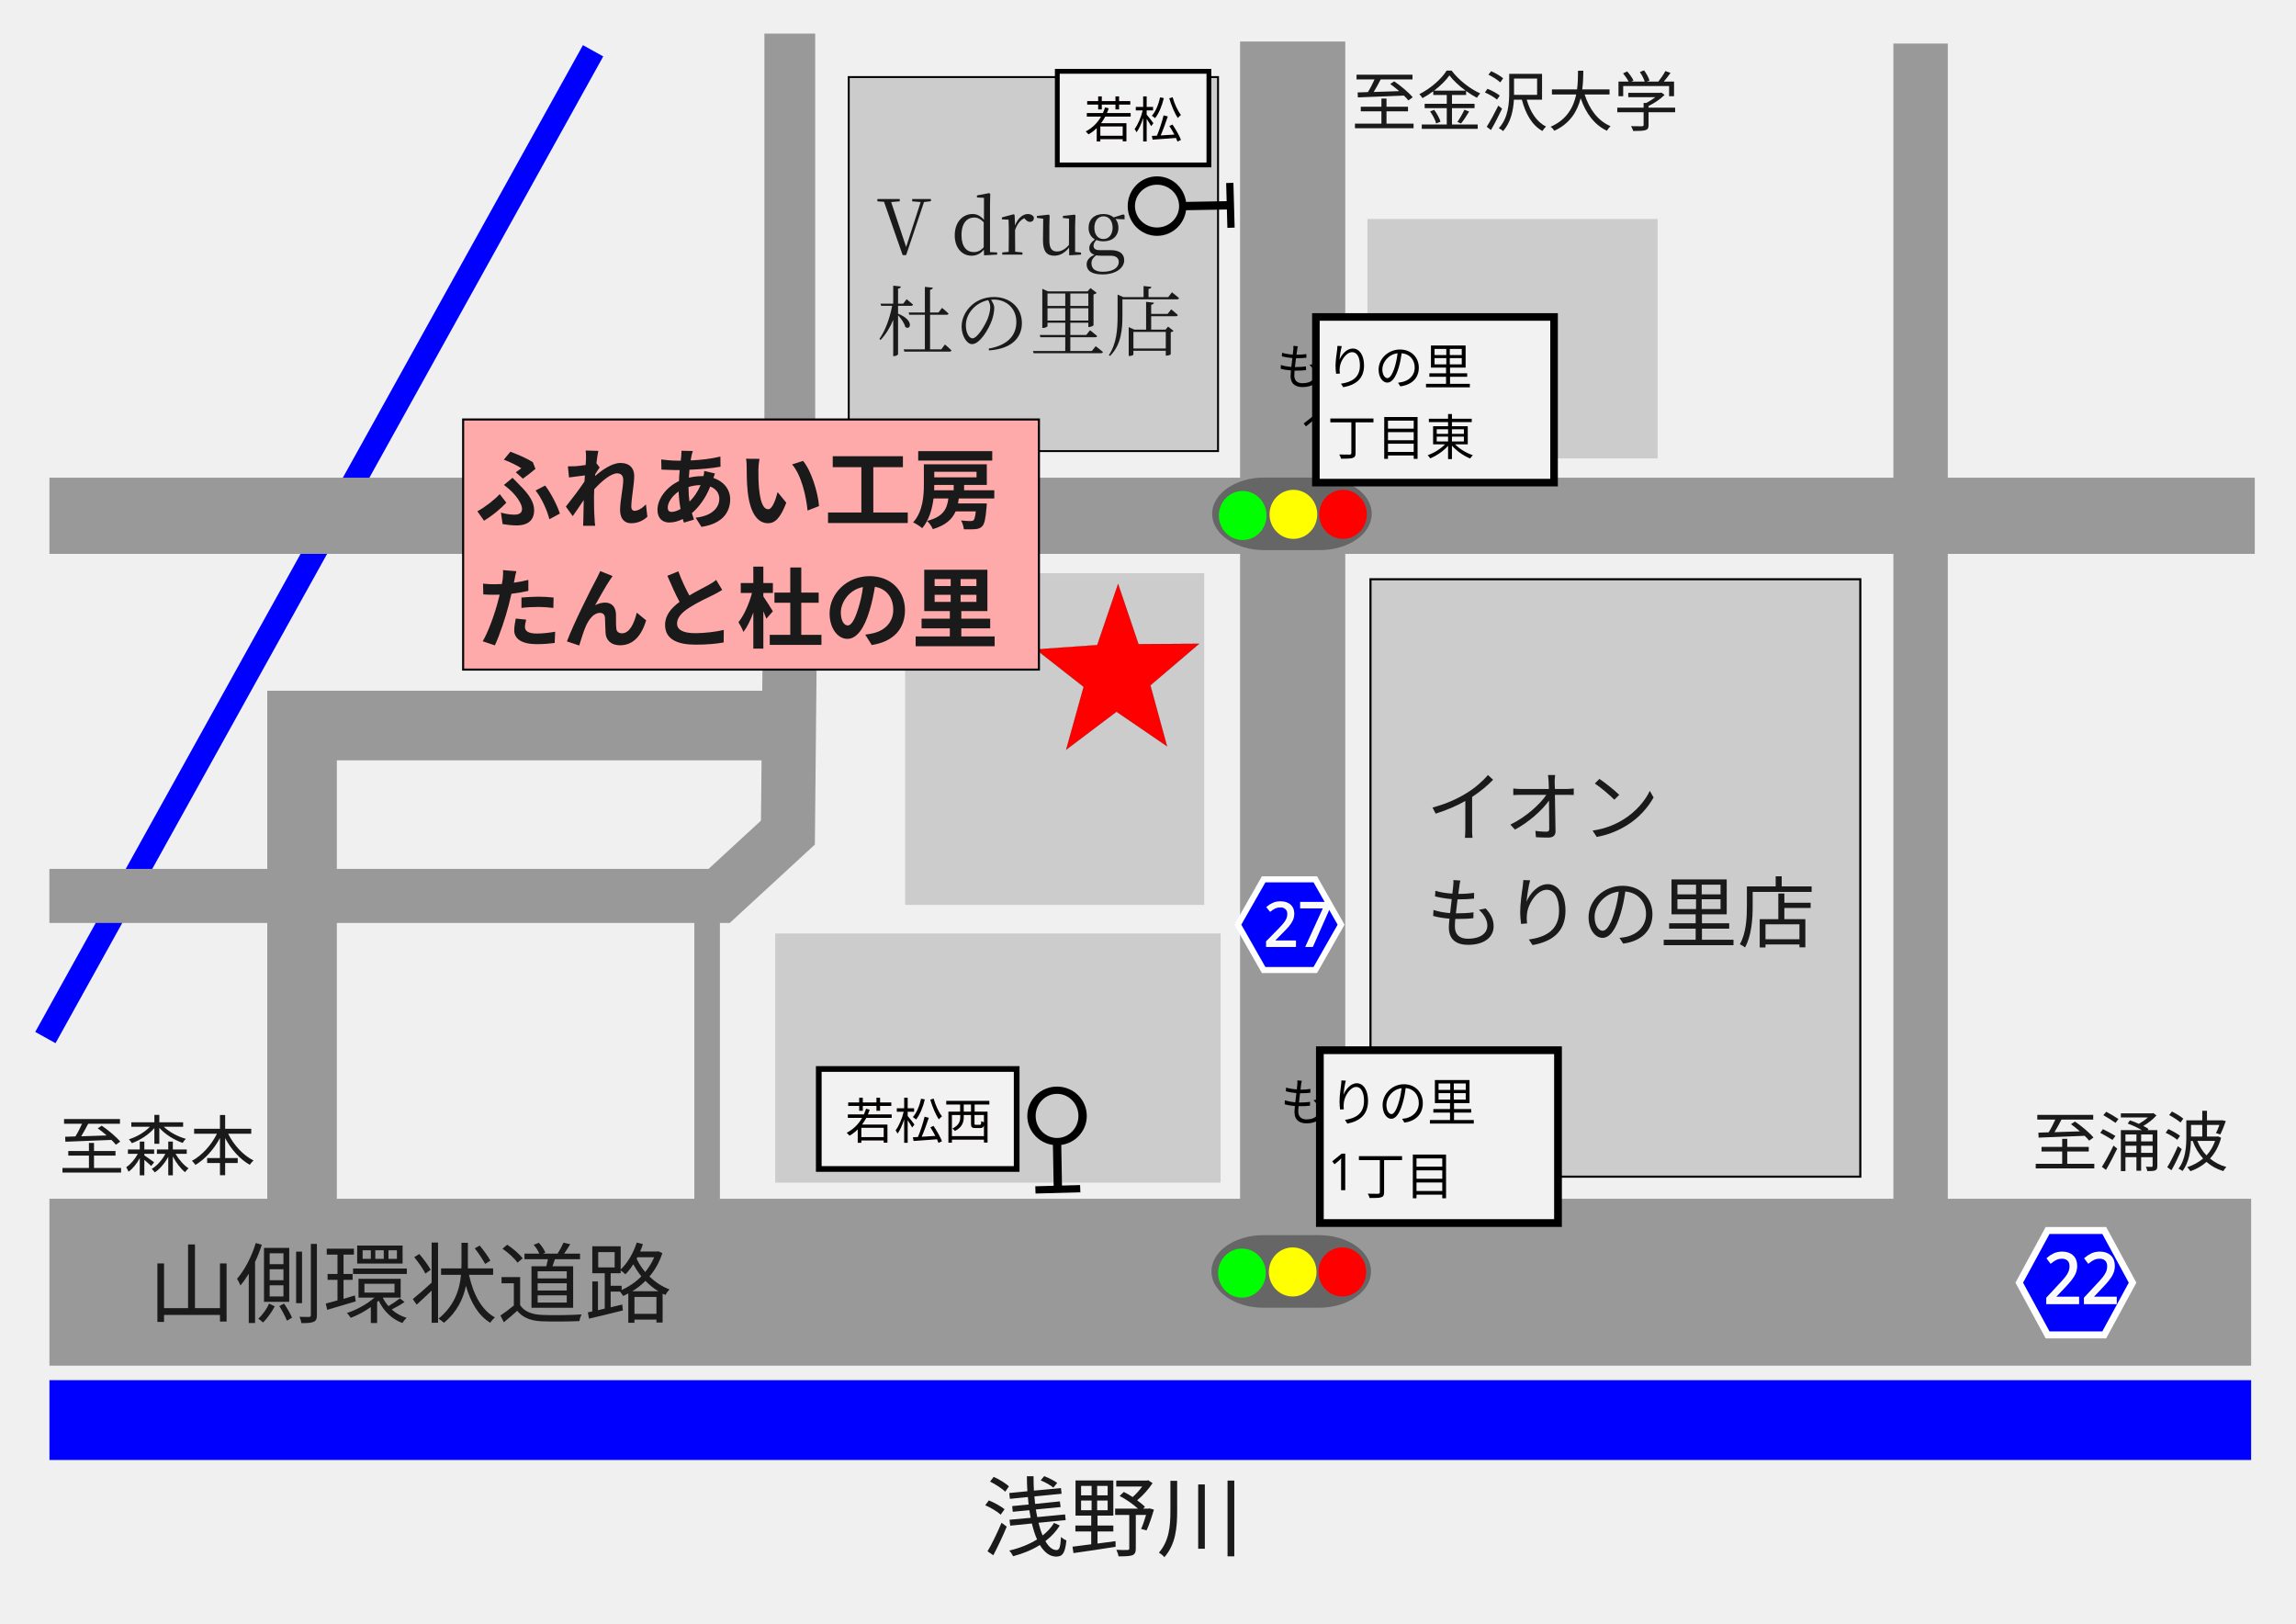
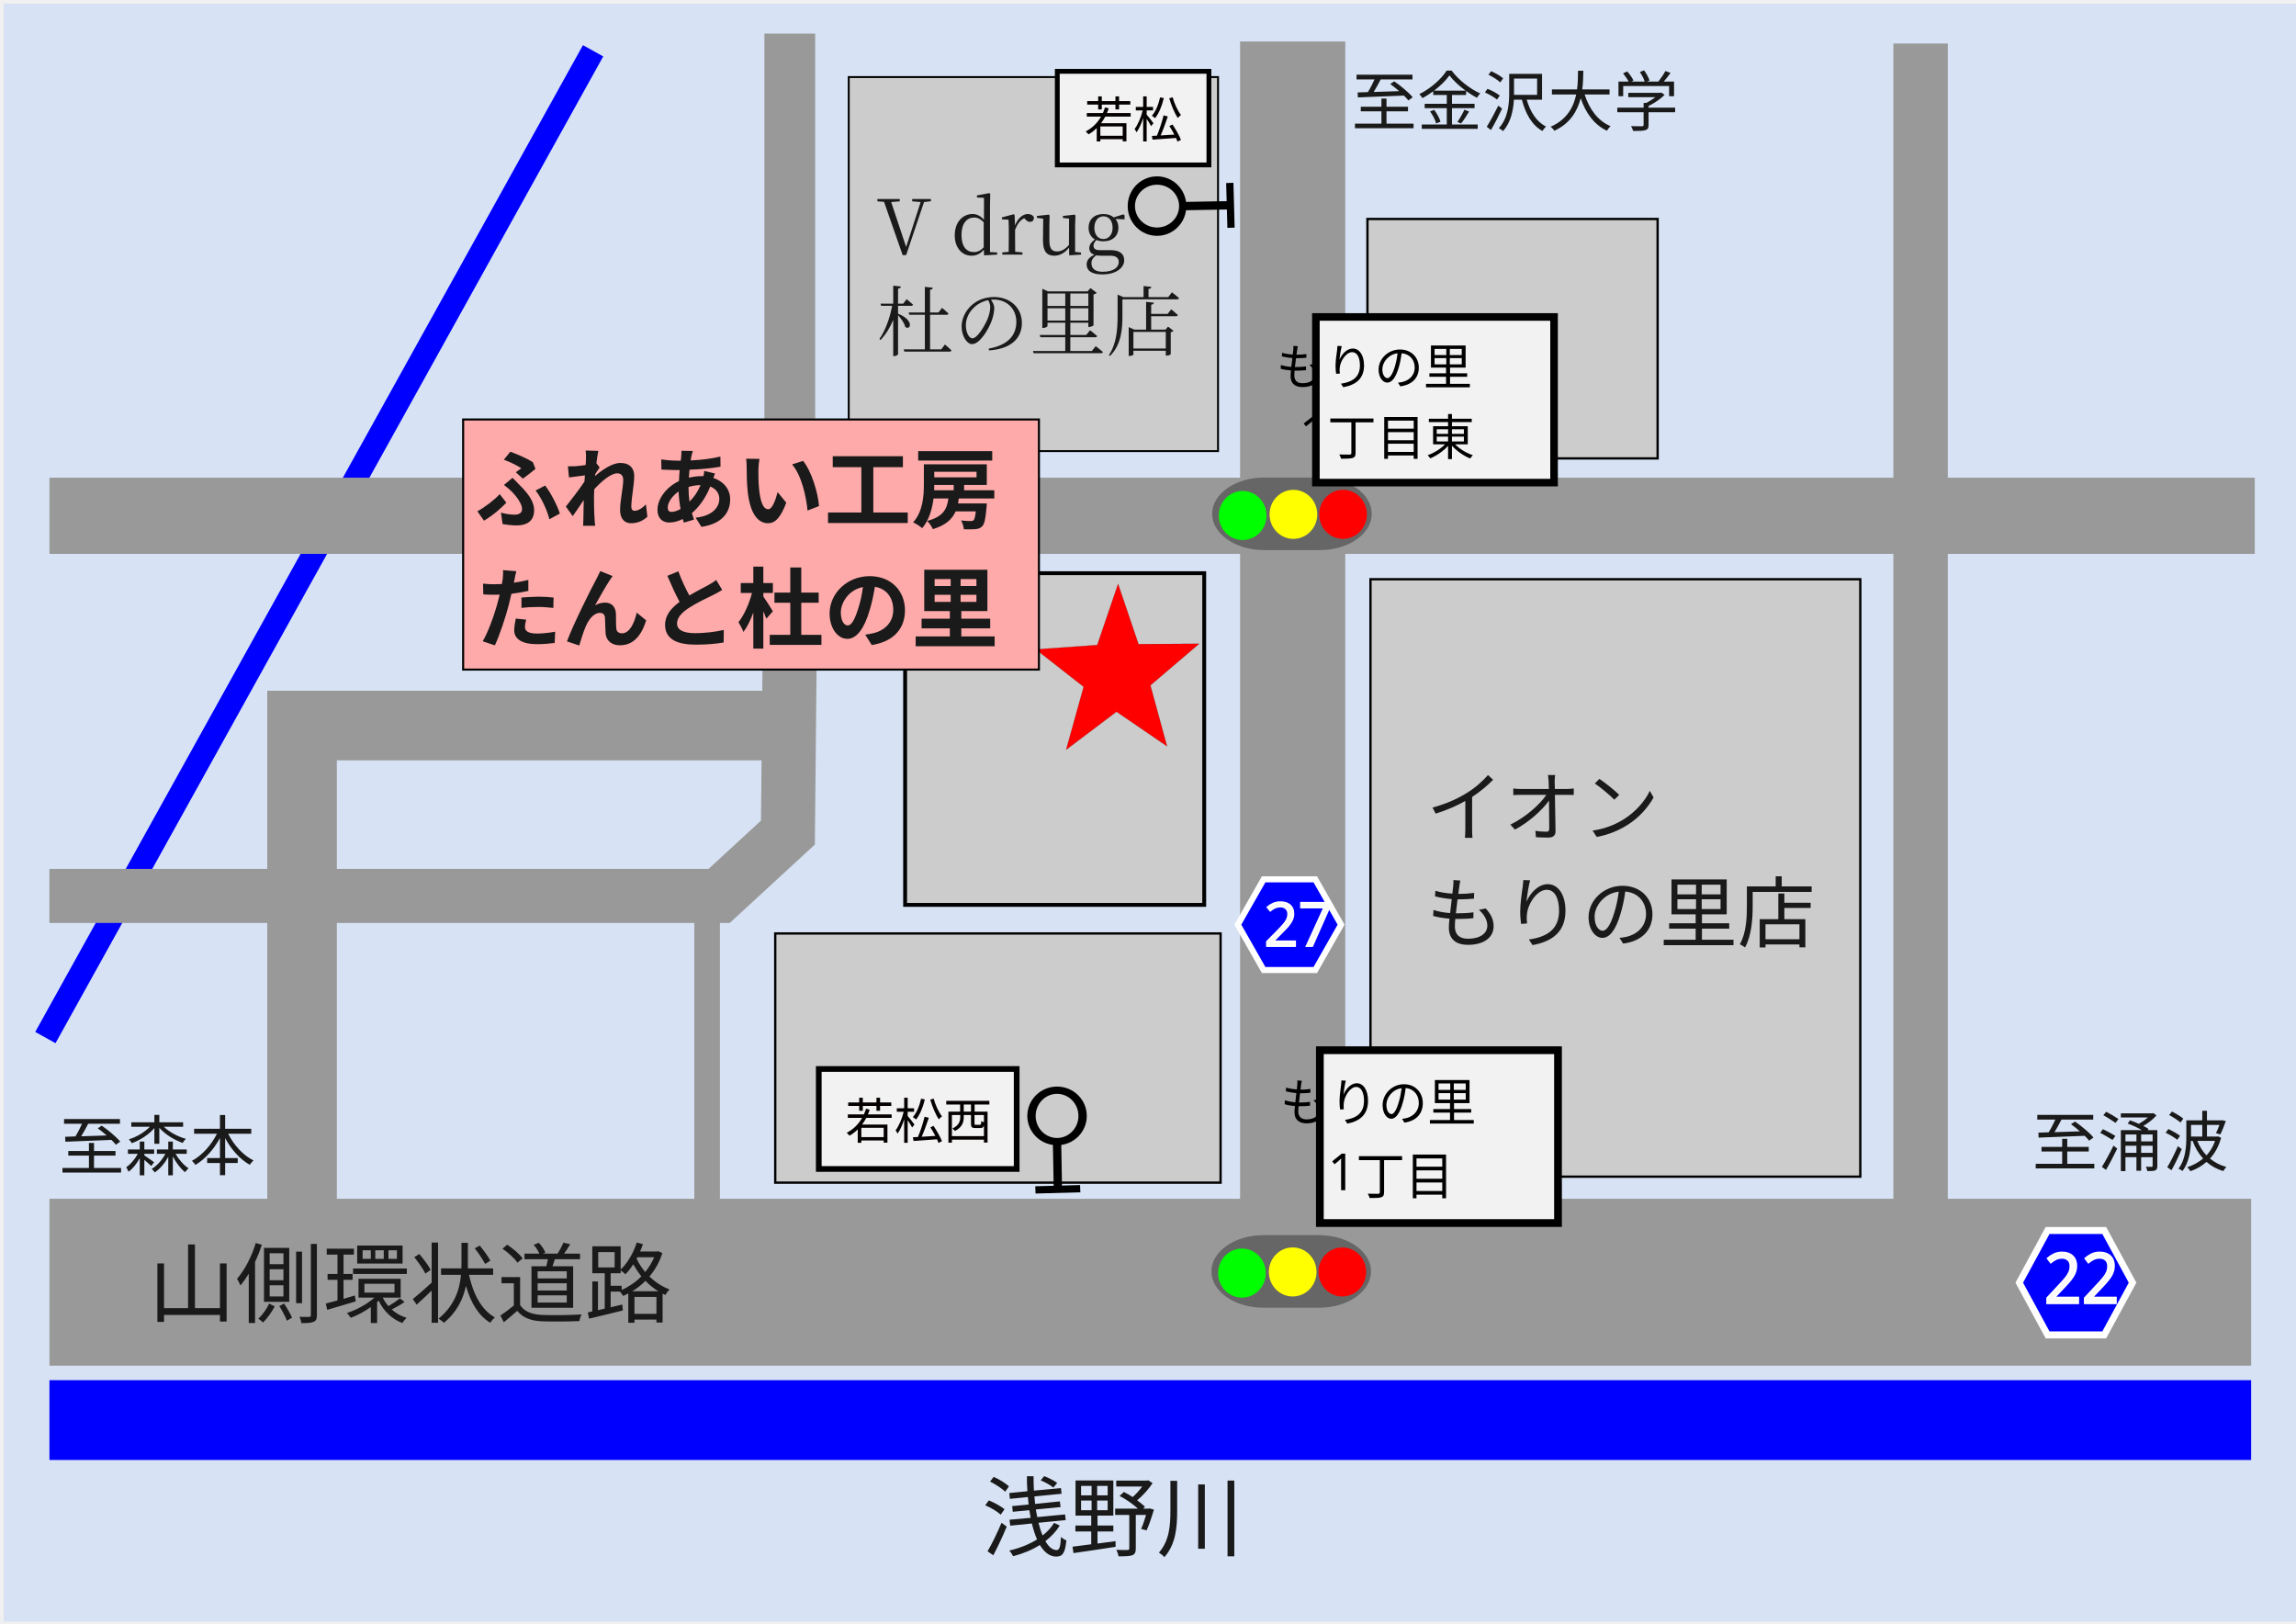
<svg xmlns="http://www.w3.org/2000/svg" width="297mm" height="210mm" viewBox="0 0 297 210" version="1.1" id="svg1">
  <defs id="defs1" />
  <g id="layer1">
+     <g id="layer2">
+       <rect style="fill:#d7e3f4;fill-opacity:1;stroke:none;stroke-width:3;stroke-dasharray:none;stroke-opacity:1" id="rect28" width="296.531" height="209.261" x="0.469" y="0.469" />
+     </g>
    <path style="fill:none;fill-opacity:1;stroke:#0000ff;stroke-width:3;stroke-dasharray:none;stroke-opacity:1" d="M 76.719,6.569 5.87,134.19" id="path27" />
    <text xml:space="preserve" style="font-style:normal;font-variant:normal;font-weight:normal;font-stretch:normal;font-size:11.289px;font-family:'Bitstream Vera Serif';-inkscape-font-specification:'Bitstream Vera Serif';writing-mode:lr-tb;direction:ltr;fill:#1a1a1a;stroke-width:0.265" x="127.022" y="200.4" id="text9">
      <tspan style="font-style:normal;font-variant:normal;font-weight:normal;font-stretch:normal;font-family:'Bitstream Vera Serif';-inkscape-font-specification:'Bitstream Vera Serif';writing-mode:lr-tb;fill:#1a1a1a;stroke-width:0.265" x="127.022" y="200.4" id="tspan12">浅野川</tspan>
    </text>
    <rect style="fill:#0000ff;stroke-width:0.298" id="rect1" width="10.322" height="284.801" x="-188.825" y="6.395" transform="rotate(-90)" />
    <rect style="fill:#999999;stroke-width:0.318" id="rect2" width="21.583" height="284.801" x="-176.626" y="6.395" transform="rotate(-90)" />
    <rect style="fill:#999999;stroke-width:0.285" id="rect3" width="150.142" height="13.607" x="-155.512" y="160.41" transform="rotate(-90)" />
    <text xml:space="preserve" style="font-style:normal;font-variant:normal;font-weight:normal;font-stretch:normal;font-size:11.289px;font-family:'Bitstream Vera Serif';-inkscape-font-specification:'Bitstream Vera Serif';writing-mode:lr-tb;direction:ltr;fill:#1a1a1a;stroke-width:0.265" x="19.173" y="170.202" id="text10">
      <tspan id="tspan10" style="font-style:normal;font-variant:normal;font-weight:normal;font-stretch:normal;font-family:'Bitstream Vera Serif';-inkscape-font-specification:'Bitstream Vera Serif';stroke-width:0.265" x="19.173" y="170.202">山側環状道路</tspan>
    </text>
-     <rect style="fill:#cccccc;fill-opacity:1;stroke:none;stroke-width:7;stroke-dasharray:none;stroke-opacity:1" id="rect15" width="37.536" height="30.967" x="176.886" y="28.321" />
+     <rect style="fill:#cccccc;fill-opacity:1;stroke:#000000;stroke-width:0.3;stroke-dasharray:none;stroke-opacity:1" id="rect15" width="37.536" height="30.967" x="176.886" y="28.321" />
    <rect style="fill:#999999;stroke-width:0.294" id="rect13" width="9.853" height="285.27" x="-71.636" y="6.395" transform="rotate(-90)" />
    <g id="g21" transform="rotate(-90,105.1769,105.7003)" />
    <rect style="fill:#cccccc;stroke:#000000;stroke-width:0.251;stroke-dasharray:none;stroke-opacity:1" id="rect6" width="48.376" height="47.771" x="-58.343" y="109.788" transform="rotate(-90)" />
    <g id="g13" transform="matrix(0.2328042,0,0,0.1626016,144.0329,121.8316)">
      <g id="g12">
        <rect style="fill:#666666;stroke-width:0.374" id="rect9" width="88.678" height="57.711" x="54.427" y="233.19" ry="28.855" />
      </g>
      <ellipse style="fill:#00ff00;stroke-width:0.626" id="path11-3" cx="71.39" cy="263.368" rx="13.248" ry="19.508" />
      <ellipse style="fill:#ffff00;stroke-width:0.626" id="path11" cx="99.576" cy="262.451" rx="13.248" ry="19.508" />
      <ellipse style="fill:#ff0000;stroke-width:0.626" id="use12" cx="127.153" cy="262.451" rx="13.248" ry="19.508" />
    </g>
    <g id="g5" transform="matrix(0.2839637,0,0,0.3021338,200.4487,93.17199)">
      <path style="fill:#0000ff;stroke:#ffffff;stroke-width:3;stroke-dasharray:none;stroke-opacity:1" id="path2" d="m 265.564,240.697 -12.903,22.348 h -25.806 l -12.903,-22.348 12.903,-22.348 h 25.806 z" />
      <text xml:space="preserve" style="font-size:29.986px;font-family:'Fira Sans';-inkscape-font-specification:'Fira Sans';writing-mode:lr-tb;direction:ltr;fill:#f9f9f9;stroke:#ffffff;stroke-width:0.8;stroke-dasharray:none;stroke-opacity:1" x="225.213" y="249.491" id="text2">
        <tspan style="font-size:29.986px;stroke-width:0.8;stroke-dasharray:none" x="225.213" y="249.491" id="tspan3">22</tspan>
      </text>
    </g>
    <text xml:space="preserve" style="font-size:6.35px;font-family:'Fira Sans';-inkscape-font-specification:'Fira Sans';writing-mode:lr-tb;direction:ltr;white-space:pre;inline-size:22.758;display:inline;fill:#1a1a0b;fill-opacity:1;stroke:#ffffff;stroke-width:0.8;stroke-dasharray:none;stroke-opacity:1" x="158.588" y="208.322" id="text11" transform="rotate(-90,104.6478,106.2295)" />
-     <rect style="fill:#cccccc;stroke:#000000;stroke-width:0.273;stroke-dasharray:none;stroke-opacity:1" id="rect4" width="77.27" height="63.362" x="-152.184" y="177.279" transform="rotate(-90)" />
+     <rect style="fill:#cccccc;stroke:#000000;stroke-width:0.3;stroke-dasharray:none;stroke-opacity:1" id="rect4" width="77.27" height="63.362" x="-152.184" y="177.279" transform="rotate(-90)" />
    <text xml:space="preserve" style="font-style:normal;font-variant:normal;font-weight:normal;font-stretch:normal;font-size:9.682px;font-family:'Bitstream Vera Serif';-inkscape-font-specification:'Bitstream Vera Serif';writing-mode:lr-tb;direction:ltr;white-space:pre;inline-size:63.174;display:inline;fill:#1a1a1a;stroke-width:0.265" x="79.744" y="175.935" id="text4" transform="matrix(1.040863,0,0,1.031262,101.4403,-73.38094)">
      <tspan x="79.744" y="175.935" id="tspan2">イオン
</tspan>
      <tspan x="79.744" y="189.201" id="tspan5">もりの里店</tspan>
    </text>
    <text xml:space="preserve" style="font-style:normal;font-variant:normal;font-weight:normal;font-stretch:normal;font-size:8.467px;font-family:'Bitstream Vera Serif';-inkscape-font-specification:'Bitstream Vera Serif';writing-mode:lr-tb;direction:ltr;fill:#1a1a1a;stroke-width:0.265" x="174.822" y="16.254" id="text14">
      <tspan id="tspan14" style="font-style:normal;font-variant:normal;font-weight:normal;font-stretch:normal;font-size:8.467px;font-family:'Bitstream Vera Serif';-inkscape-font-specification:'Bitstream Vera Serif';fill:#1a1a1a;stroke-width:0.265" x="174.822" y="16.254">至金沢大学</tspan>
    </text>
-     <rect style="fill:#cccccc;fill-opacity:1;stroke-width:0.463" id="rect10" width="38.692" height="42.901" x="117.081" y="74.133" />
+     <rect style="fill:#cccccc;fill-opacity:1;stroke-width:0.5;stroke:#000000;stroke-opacity:1;stroke-dasharray:none" id="rect10" width="38.692" height="42.901" x="117.081" y="74.133" />
    <text xml:space="preserve" style="font-style:normal;font-variant:normal;font-weight:normal;font-stretch:normal;font-size:9.878px;font-family:'Noto Serif CJK JP';-inkscape-font-specification:'Noto Serif CJK JP';writing-mode:lr-tb;direction:ltr;fill:#1a1a1a;stroke-width:0.265" x="113.448" y="32.926" id="text6">
      <tspan id="tspan6" style="font-style:normal;font-variant:normal;font-weight:normal;font-stretch:normal;font-family:'Noto Serif CJK JP';-inkscape-font-specification:'Noto Serif CJK JP';stroke-width:0.265" x="113.448" y="32.926">V drug</tspan>
      <tspan style="font-style:normal;font-variant:normal;font-weight:normal;font-stretch:normal;font-family:'Noto Serif CJK JP';-inkscape-font-specification:'Noto Serif CJK JP';stroke-width:0.265" x="113.448" y="45.274" id="tspan9">杜の里店</tspan>
    </text>
    <g id="g13-1" transform="matrix(0.2328042,0,0,0.1626016,144.1265,23.84759)">
      <g id="g12-2">
        <rect style="fill:#666666;stroke-width:0.374" id="rect9-7" width="88.678" height="57.711" x="54.427" y="233.19" ry="28.855" />
      </g>
      <ellipse style="fill:#00ff00;stroke-width:0.626" id="path11-3-0" cx="71.39" cy="263.368" rx="13.248" ry="19.508" />
      <ellipse style="fill:#ffff00;stroke-width:0.626" id="path11-9" cx="99.576" cy="262.451" rx="13.248" ry="19.508" />
      <ellipse style="fill:#ff0000;stroke-width:0.626" id="use12-3" cx="127.153" cy="262.451" rx="13.248" ry="19.508" />
    </g>
    <g id="g26">
      <rect style="fill:#f2f2f2;stroke:#000000;stroke-width:0.98;stroke-dasharray:none;stroke-opacity:1" id="rect7-5" width="30.809" height="21.425" x="170.217" y="40.993" ry="0" rx="0" />
      <text xml:space="preserve" style="font-size:6.35px;font-family:'Fira Sans';-inkscape-font-specification:'Fira Sans';text-align:center;writing-mode:lr-tb;direction:ltr;text-anchor:middle;fill:#000000;fill-opacity:1;stroke:#000000;stroke-width:0;stroke-dasharray:none;stroke-opacity:1" x="185.197" y="49.769" id="text16-6">
        <tspan style="fill:#000000;fill-opacity:1;stroke:#000000;stroke-width:0;stroke-dasharray:none;stroke-opacity:1" x="185.197" y="49.769" id="tspan18-2">もりの里</tspan>
        <tspan style="fill:#000000;fill-opacity:1;stroke:#000000;stroke-width:0;stroke-dasharray:none;stroke-opacity:1" x="185.197" y="58.347" id="tspan19-9">1丁目東</tspan>
      </text>
    </g>
    <g id="g18" transform="translate(21.53355,-2.525889)">
      <g id="g6-9" transform="matrix(0,-0.7104633,0.6183134,0,68.85734,73.1831)">
        <ellipse style="fill:none;stroke:#000000;stroke-width:1.518;stroke-dasharray:none;stroke-opacity:1" id="path15-7-3" cx="61.934" cy="95.869" rx="4.655" ry="5.375" />
        <path style="fill:none;stroke:#000000;stroke-width:1.518;stroke-dasharray:none;stroke-opacity:1" d="m 61.934,101.495 c 0.152,9.669 0.152,9.669 0.152,9.669" id="path16-5-6" />
        <path style="fill:none;stroke:#000000;stroke-width:1.518;stroke-dasharray:none;stroke-opacity:1" d="m 57.995,111.347 c 8.159,-0.256 8.159,-0.256 8.159,-0.256 v 0" id="path17-9-0" />
      </g>
      <g id="g24" transform="translate(-52.54932,-169.6393)">
        <rect style="fill:#f2f2f2;fill-opacity:1;stroke:#000000;stroke-width:0.624;stroke-dasharray:none;stroke-opacity:1" id="rect22-7" width="19.613" height="12.106" x="167.783" y="181.39" />
        <text xml:space="preserve" style="font-size:6.35px;font-family:'Fira Sans';-inkscape-font-specification:'Fira Sans';writing-mode:lr-tb;direction:ltr;fill:#040000;fill-opacity:1;stroke:#000000;stroke-width:0;stroke-dasharray:none;stroke-opacity:1" x="171.256" y="189.964" id="text22-9">
          <tspan id="tspan22-2" style="fill:#040000;fill-opacity:1;stroke:#000000;stroke-width:0;stroke-dasharray:none;stroke-opacity:1" x="171.256" y="189.964">若松</tspan>
        </text>
      </g>
    </g>
    <g id="g27">
      <rect style="fill:#f2f2f2;stroke:#000000;stroke-width:1.001;stroke-dasharray:none;stroke-opacity:1" id="rect7" width="30.805" height="22.352" x="170.732" y="135.828" ry="0" rx="0" />
      <text xml:space="preserve" style="font-size:6.485px;font-family:'Fira Sans';-inkscape-font-specification:'Fira Sans';text-align:center;writing-mode:lr-tb;direction:ltr;text-anchor:middle;fill:#000000;fill-opacity:1;stroke:#000000;stroke-width:0;stroke-dasharray:none;stroke-opacity:1" x="189.696" y="141.937" id="text16" transform="scale(0.9789842,1.021467)">
        <tspan style="fill:#000000;fill-opacity:1;stroke:#000000;stroke-width:0;stroke-dasharray:none;stroke-opacity:1" x="189.696" y="141.937" id="tspan18">もりの里</tspan>
        <tspan style="fill:#000000;fill-opacity:1;stroke:#000000;stroke-width:0;stroke-dasharray:none;stroke-opacity:1" x="189.696" y="150.697" id="tspan19">1丁目</tspan>
      </text>
    </g>
    <g id="g25" transform="translate(0.5291667)">
      <g id="g22" transform="translate(21.11374,2.345972)">
        <path style="fill:#0000ff;stroke:#ffffff;stroke-width:3;stroke-dasharray:none;stroke-opacity:1" id="path2-9" d="m 265.564,240.697 -12.903,22.348 h -25.806 l -12.903,-22.348 12.903,-22.348 h 25.806 z" transform="matrix(0.2586993,0,0,0.2624864,83.13086,54.06625)" />
      </g>
      <text xml:space="preserve" style="font-size:7.814px;font-family:'Fira Sans';-inkscape-font-specification:'Fira Sans';writing-mode:lr-tb;direction:ltr;fill:#f9f9f9;stroke:#ffffff;stroke-width:0.208;stroke-dasharray:none;stroke-opacity:1" x="164.165" y="121.484" id="text2-2" transform="scale(0.9927599,1.007293)">
        <tspan style="font-size:7.814px;stroke-width:0.208;stroke-dasharray:none" x="164.165" y="121.484" id="tspan3-2">27</tspan>
      </text>
    </g>
    <path style="fill:#ff0000;stroke:#000000;stroke-width:0.1" id="path1" d="m 205.537,140.267 -46.556,-29.822 -44.32,32.018 13.976,-53.493 L 84.49,56.713 139.684,53.474 156.72,1.52 176.856,53.012 231.531,53.16 188.782,88.222 Z" transform="matrix(0.04899067,-0.1447965,0.135022,0.04570148,126.1102,106.6113)" />
-     <rect style="fill:#cccccc;fill-opacity:1;stroke-width:0.353" id="rect8" width="57.607" height="32.229" x="100.282" y="120.728" />
+     <rect style="fill:#cccccc;fill-opacity:1;stroke-width:0.3;stroke:#000000;stroke-opacity:1;stroke-dasharray:none" id="rect8" width="57.607" height="32.229" x="100.282" y="120.728" />
    <g id="g8" transform="translate(15.48341)">
      <g id="g23" transform="translate(-72.71936,-58.20566)">
        <rect style="fill:#f2f2f2;fill-opacity:1;stroke:#000000;stroke-width:0.737;stroke-dasharray:none;stroke-opacity:1" id="rect22" width="25.6" height="12.932" x="163.148" y="196.461" />
        <text xml:space="preserve" style="font-size:6.35px;font-family:'Fira Sans';-inkscape-font-specification:'Fira Sans';writing-mode:lr-tb;direction:ltr;fill:#040000;fill-opacity:1;stroke:#000000;stroke-width:0;stroke-dasharray:none;stroke-opacity:1" x="166.564" y="205.507" id="text22">
          <tspan id="tspan22" style="fill:#040000;fill-opacity:1;stroke:#000000;stroke-width:0;stroke-dasharray:none;stroke-opacity:1" x="166.564" y="205.507">若松西</tspan>
        </text>
      </g>
      <g id="g6-9-3" transform="matrix(0.7104633,0,0,0.6183134,77.24975,85.04763)">
        <ellipse style="fill:none;stroke:#000000;stroke-width:1.518;stroke-dasharray:none;stroke-opacity:1" id="path15-7-3-5" cx="61.934" cy="95.869" rx="4.655" ry="5.375" />
        <path style="fill:none;stroke:#000000;stroke-width:1.518;stroke-dasharray:none;stroke-opacity:1" d="m 61.934,101.495 c 0.152,9.669 0.152,9.669 0.152,9.669" id="path16-5-6-6" />
        <path style="fill:none;stroke:#000000;stroke-width:1.518;stroke-dasharray:none;stroke-opacity:1" d="m 57.995,111.347 c 8.159,-0.256 8.159,-0.256 8.159,-0.256 v 0" id="path17-9-0-2" />
      </g>
    </g>
    <rect style="fill:#999999;fill-opacity:1;stroke:none;stroke-width:7;stroke-dasharray:none;stroke-opacity:1" id="rect16" width="6.569" height="62.872" x="98.88" y="4.343" />
    <text xml:space="preserve" style="font-style:normal;font-variant:normal;font-weight:normal;font-stretch:normal;font-size:8.467px;font-family:'Bitstream Vera Serif';-inkscape-font-specification:'Bitstream Vera Serif';writing-mode:lr-tb;direction:ltr;fill:#1a1a1a;stroke-width:0.3" x="7.627" y="151.32" id="text1">
      <tspan id="tspan1" style="font-style:normal;font-variant:normal;font-weight:normal;font-stretch:normal;font-size:8.467px;font-family:'Bitstream Vera Serif';-inkscape-font-specification:'Bitstream Vera Serif';fill:#1a1a1a;stroke-width:0.3" x="7.627" y="151.32">至森本</tspan>
    </text>
    <text xml:space="preserve" style="font-style:normal;font-variant:normal;font-weight:normal;font-stretch:normal;font-size:8.467px;font-family:'Bitstream Vera Serif';-inkscape-font-specification:'Bitstream Vera Serif';writing-mode:lr-tb;direction:ltr;fill:#1a1a1a;stroke-width:0.3" x="262.879" y="150.791" id="text7">
      <tspan id="tspan4" style="font-style:normal;font-variant:normal;font-weight:normal;font-stretch:normal;font-size:8.467px;font-family:'Bitstream Vera Serif';-inkscape-font-specification:'Bitstream Vera Serif';stroke-width:0.3" x="262.879" y="150.791">至涌波</tspan>
    </text>
    <rect style="fill:#999999;stroke-width:0.07" id="rect3-3-3" width="37.066" height="3.308" x="-155.787" y="89.816" transform="rotate(-90)" />
    <path style="fill:#999999;fill-opacity:1;stroke:none;stroke-width:20;stroke-dasharray:none;stroke-opacity:1" d="M 43.13,23.224 23.556,51.424" id="path10" />
    <g id="g16" transform="translate(-0.9383886,0.4691943)">
      <path style="fill:none;fill-opacity:1;stroke:#999999;stroke-width:7;stroke-dasharray:none;stroke-opacity:1" d="m 103.188,73.593 -0.329,33.621 -8.894,8.19 H 7.327" id="path13" />
      <path style="fill:none;fill-opacity:1;stroke:#999999;stroke-width:9.003;stroke-dasharray:none;stroke-opacity:1" d="M 101.413,93.368 H 40.011 v 63.747" id="path15" />
    </g>
    <g id="g3" transform="translate(17.94933,-28.99128)">
      <rect style="fill:#ffaaaa;stroke:#000000;stroke-width:0.265;stroke-opacity:1" id="rect5" width="74.482" height="32.348" x="41.96" y="83.244" />
      <text xml:space="preserve" style="font-style:normal;font-variant:normal;font-weight:bold;font-stretch:normal;font-size:11.289px;font-family:'Bitstream Vera Serif';-inkscape-font-specification:'Bitstream Vera Serif Bold';writing-mode:lr-tb;direction:ltr;fill:#1a1a1a;stroke:none;stroke-width:0.265;stroke-opacity:1" x="43.49" y="96.416" id="text5">
        <tspan style="font-style:normal;font-variant:normal;font-weight:bold;font-stretch:normal;font-size:11.289px;font-family:'Bitstream Vera Serif';-inkscape-font-specification:'Bitstream Vera Serif Bold';fill:#1a1a1a;stroke:none;stroke-width:0.265;stroke-opacity:1" x="43.49" y="96.416" id="tspan7">ふれあい工房</tspan>
        <tspan style="font-style:normal;font-variant:normal;font-weight:bold;font-stretch:normal;font-size:11.289px;font-family:'Bitstream Vera Serif';-inkscape-font-specification:'Bitstream Vera Serif Bold';fill:#1a1a1a;stroke:none;stroke-width:0.265;stroke-opacity:1" x="43.49" y="111.885" id="tspan8">たんと杜の里</tspan>
      </text>
    </g>
    <rect style="fill:#999999;fill-opacity:1;stroke:none;stroke-width:3.063;stroke-dasharray:none;stroke-opacity:1" id="rect27" width="7.038" height="150.142" x="244.919" y="5.63" />
  </g>
</svg>
